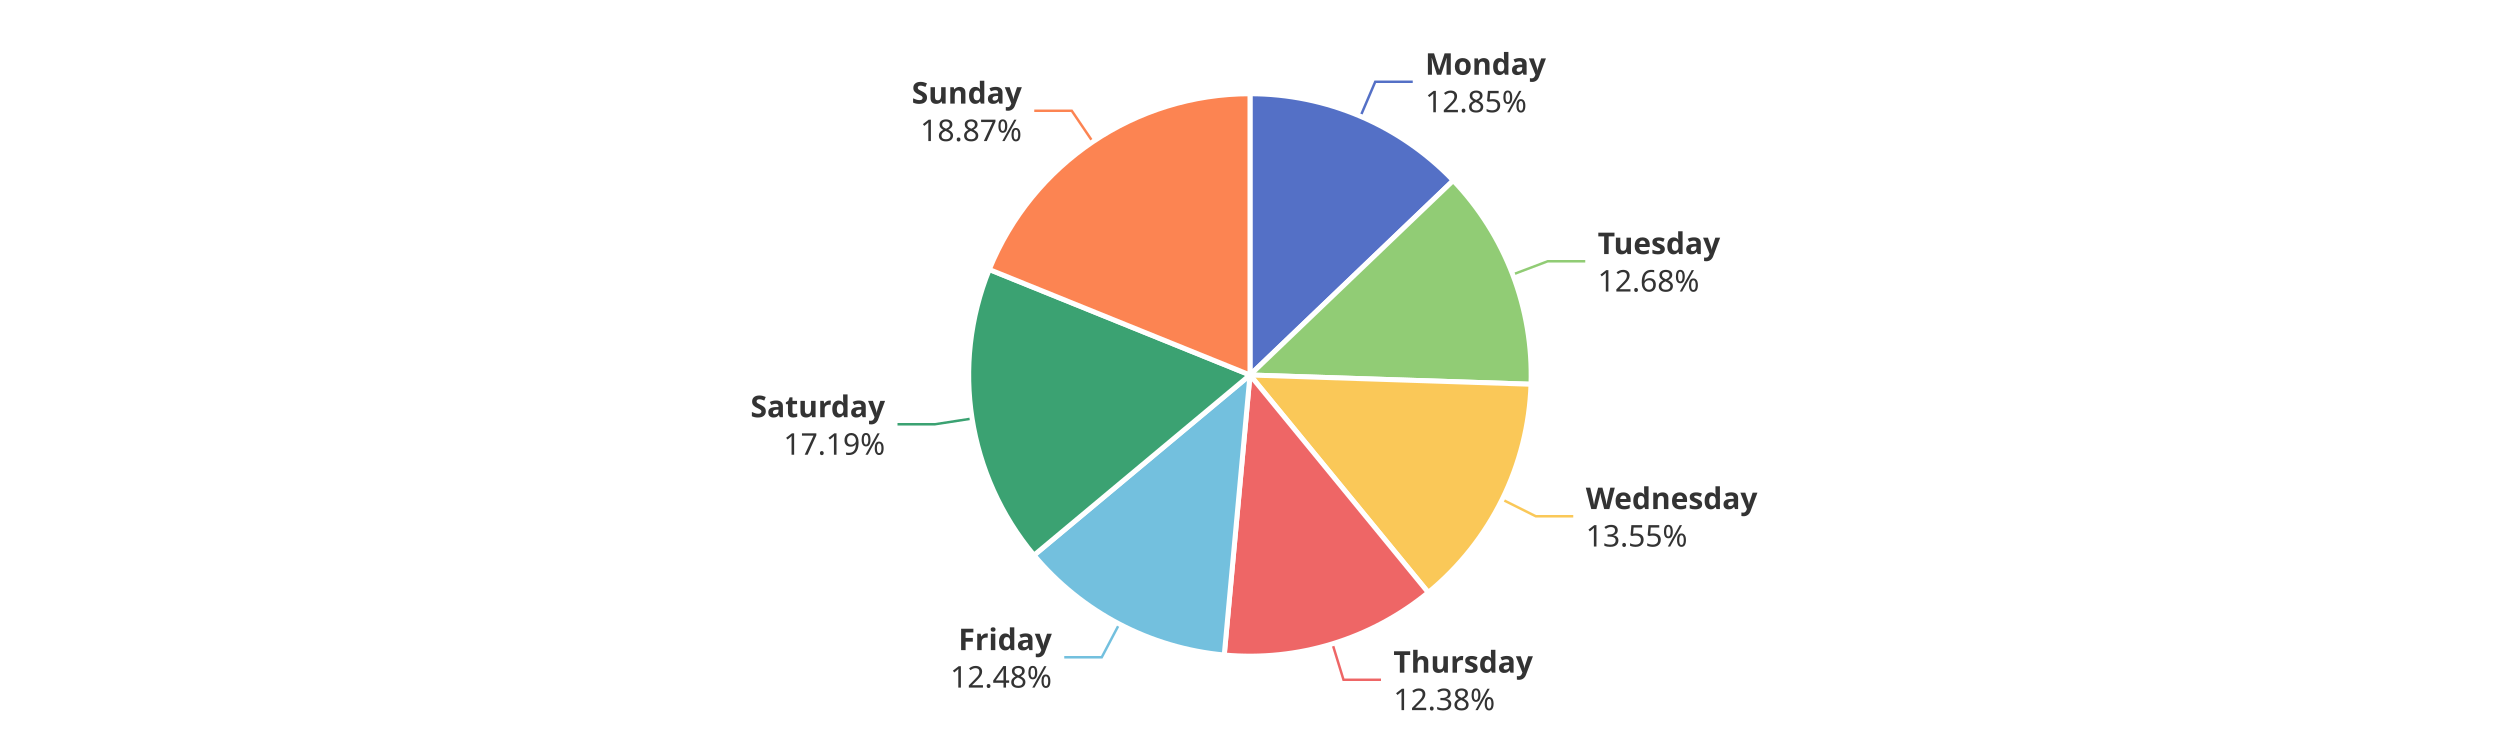
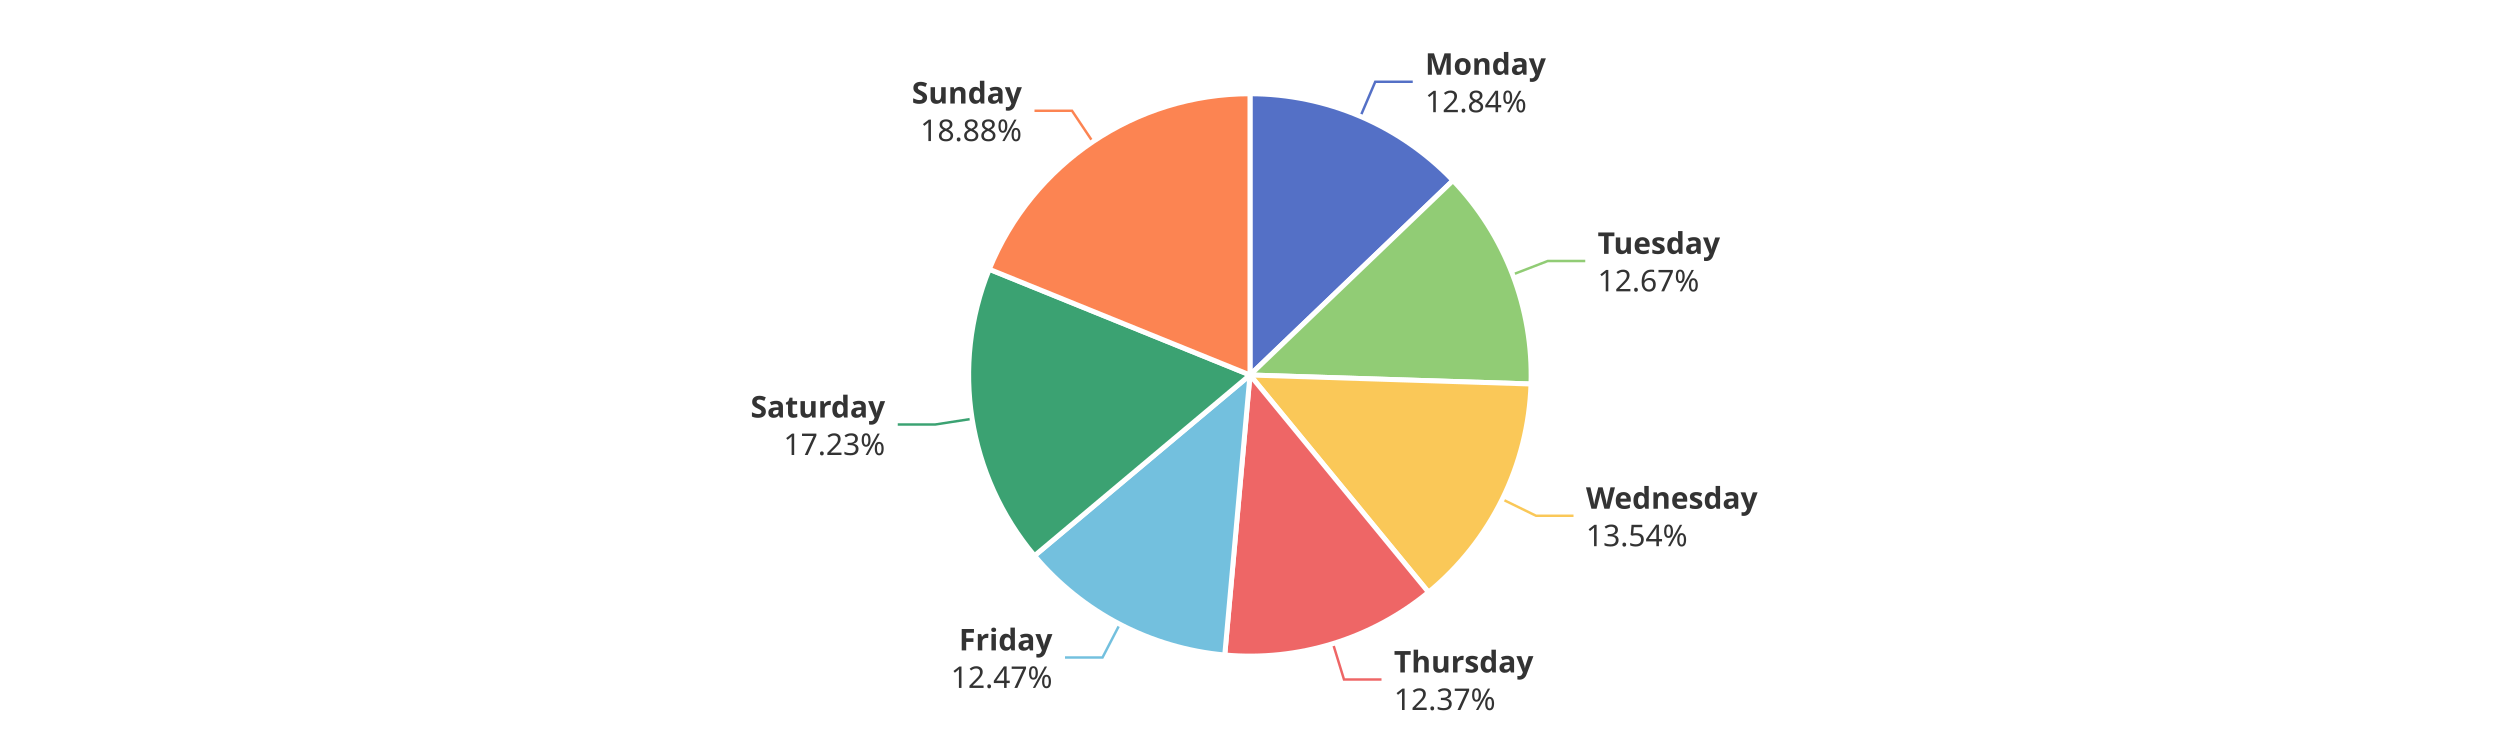
<svg xmlns="http://www.w3.org/2000/svg" width="1000" height="300" version="1.1" baseProfile="full" viewBox="0 0 1000 300">
  <rect width="1000" height="300" x="0" y="0" id="0" fill="#ffffff" />
  <polyline points="544.2 46.5 550.1 32.7 565.1 32.7" fill="none" stroke="#5470c6" />
-   <polyline points="605.1 109.8 619.1 104.5 634.1 104.5" fill="none" stroke="#91cc75" />
-   <polyline points="600.9 199.8 614.3 206.5 629.3 206.5" fill="none" stroke="#fac858" />
-   <polyline points="533 257.6 537.4 271.9 552.4 271.9" fill="none" stroke="#ee6666" />
-   <polyline points="447.7 249.6 440.7 262.9 425.7 262.9" fill="none" stroke="#73c0de" />
-   <polyline points="388.9 167.4 374 169.7 359 169.7" fill="none" stroke="#3ba272" />
-   <polyline points="437.1 56.7 428.7 44.3 413.7 44.3" fill="none" stroke="#fc8452" />
-   <path d="M500 37.5A112.5 112.5 0 0 1 581.3 72.2L500 150Z" fill="#5470c6" stroke="#fff" stroke-width="2" stroke-linejoin="round" />
-   <path d="M581.3 72.2A112.5 112.5 0 0 1 612.4 153.7L500 150Z" fill="#91cc75" stroke="#fff" stroke-width="2" stroke-linejoin="round" />
-   <path d="M612.4 153.7A112.5 112.5 0 0 1 571.3 237L500 150Z" fill="#fac858" stroke="#fff" stroke-width="2" stroke-linejoin="round" />
-   <path d="M571.3 237A112.5 112.5 0 0 1 489.7 262L500 150Z" fill="#ee6666" stroke="#fff" stroke-width="2" stroke-linejoin="round" />
-   <path d="M489.7 262A112.5 112.5 0 0 1 413.6 222.1L500 150Z" fill="#73c0de" stroke="#fff" stroke-width="2" stroke-linejoin="round" />
-   <path d="M413.6 222.1A112.5 112.5 0 0 1 395.7 107.8L500 150Z" fill="#3ba272" stroke="#fff" stroke-width="2" stroke-linejoin="round" />
-   <path d="M395.7 107.8A112.5 112.5 0 0 1 500 37.5L500 150Z" fill="#fc8452" stroke="#fff" stroke-width="2" stroke-linejoin="round" />
-   <path d="M0 -15l42.8 0l0 30l-42.8 0Z" transform="translate(570.0796 32.7469)" fill="none" />
-   <text dominant-baseline="central" text-anchor="start" style="font-size:12px;font-family:sans-serif;font-weight:bold;" y="-7.5" transform="translate(570.0796 32.7469)" fill="#333" stroke="rgb(255,255,255)" stroke-width="2" paint-order="stroke" stroke-miterlimit="2">Monday</text>
-   <text dominant-baseline="central" text-anchor="start" style="font-size:12px;font-family:sans-serif;" y="7.5" transform="translate(570.0796 32.7469)" fill="#333" stroke="rgb(255,255,255)" stroke-width="2" paint-order="stroke" stroke-miterlimit="2">12.85%</text>
-   <path d="M0 -15l46.2 0l0 30l-46.2 0Z" transform="translate(639.0929 104.4683)" fill="none" />
-   <text dominant-baseline="central" text-anchor="start" style="font-size:12px;font-family:sans-serif;font-weight:bold;" y="-7.5" transform="translate(639.0929 104.4683)" fill="#333" stroke="rgb(255,255,255)" stroke-width="2" paint-order="stroke" stroke-miterlimit="2">Tuesday</text>
-   <text dominant-baseline="central" text-anchor="start" style="font-size:12px;font-family:sans-serif;" y="7.5" transform="translate(639.0929 104.4683)" fill="#333" stroke="rgb(255,255,255)" stroke-width="2" paint-order="stroke" stroke-miterlimit="2">12.68%</text>
-   <path d="M0 -15l63.6 0l0 30l-63.6 0Z" transform="translate(634.3155 206.4644)" fill="none" />
-   <text dominant-baseline="central" text-anchor="start" style="font-size:12px;font-family:sans-serif;font-weight:bold;" y="-7.5" transform="translate(634.3155 206.4644)" fill="#333" stroke="rgb(255,255,255)" stroke-width="2" paint-order="stroke" stroke-miterlimit="2">Wednesday</text>
-   <text dominant-baseline="central" text-anchor="start" style="font-size:12px;font-family:sans-serif;" y="7.5" transform="translate(634.3155 206.4644)" fill="#333" stroke="rgb(255,255,255)" stroke-width="2" paint-order="stroke" stroke-miterlimit="2">13.55%</text>
-   <path d="M0 -15l50.2 0l0 30l-50.2 0Z" transform="translate(557.3716 271.9)" fill="none" />
-   <text dominant-baseline="central" text-anchor="start" style="font-size:12px;font-family:sans-serif;font-weight:bold;" y="-7.5" transform="translate(557.3716 271.9)" fill="#333" stroke="rgb(255,255,255)" stroke-width="2" paint-order="stroke" stroke-miterlimit="2">Thursday</text>
-   <text dominant-baseline="central" text-anchor="start" style="font-size:12px;font-family:sans-serif;" y="7.5" transform="translate(557.3716 271.9)" fill="#333" stroke="rgb(255,255,255)" stroke-width="2" paint-order="stroke" stroke-miterlimit="2">12.38%</text>
-   <path d="M-40.9 -15l40.9 0l0 30l-40.9 0Z" transform="translate(420.7342 262.8885)" fill="none" />
-   <text dominant-baseline="central" text-anchor="end" style="font-size:12px;font-family:sans-serif;font-weight:bold;" y="-7.5" transform="translate(420.7342 262.8885)" fill="#333" stroke="rgb(255,255,255)" stroke-width="2" paint-order="stroke" stroke-miterlimit="2">Friday</text>
-   <text dominant-baseline="central" text-anchor="end" style="font-size:12px;font-family:sans-serif;" y="7.5" transform="translate(420.7342 262.8885)" fill="#333" stroke="rgb(255,255,255)" stroke-width="2" paint-order="stroke" stroke-miterlimit="2">12.48%</text>
-   <path d="M-48.2 -15l48.2 0l0 30l-48.2 0Z" transform="translate(354.0352 169.7258)" fill="none" />
-   <text dominant-baseline="central" text-anchor="end" style="font-size:12px;font-family:sans-serif;font-weight:bold;" y="-7.5" transform="translate(354.0352 169.7258)" fill="#333" stroke="rgb(255,255,255)" stroke-width="2" paint-order="stroke" stroke-miterlimit="2">Saturday</text>
-   <text dominant-baseline="central" text-anchor="end" style="font-size:12px;font-family:sans-serif;" y="7.5" transform="translate(354.0352 169.7258)" fill="#333" stroke="rgb(255,255,255)" stroke-width="2" paint-order="stroke" stroke-miterlimit="2">17.19%</text>
-   <path d="M-40.9 -15l40.9 0l0 30l-40.9 0Z" transform="translate(408.7387 44.2736)" fill="none" />
-   <text dominant-baseline="central" text-anchor="end" style="font-size:12px;font-family:sans-serif;font-weight:bold;" y="-7.5" transform="translate(408.7387 44.2736)" fill="#333" stroke="rgb(255,255,255)" stroke-width="2" paint-order="stroke" stroke-miterlimit="2">Sunday</text>
-   <text dominant-baseline="central" text-anchor="end" style="font-size:12px;font-family:sans-serif;" y="7.5" transform="translate(408.7387 44.2736)" fill="#333" stroke="rgb(255,255,255)" stroke-width="2" paint-order="stroke" stroke-miterlimit="2">18.87%</text>
+   <polyline points="605.1 109.8 619.1 104.4 634.1 104.4" fill="none" stroke="#91cc75" />
+   <polyline points="600.9 199.7 614.4 206.3 629.4 206.3" fill="none" stroke="#fac858" />
+   <polyline points="533.2 257.5 537.6 271.8 552.6 271.8" fill="none" stroke="#ee6666" />
+   <polyline points="447.9 249.7 441 263 426 263" fill="none" stroke="#73c0de" />
+   <polyline points="388.9 167.5 374.1 169.8 359.1 169.8" fill="none" stroke="#3ba272" />
+   <polyline points="437.1 56.7 428.8 44.3 413.8 44.3" fill="none" stroke="#fc8452" />
+   <path d="M500 37.5A112.5 112.5 0 0 1 581.2 72.2L500 150Z" fill="#5470c6" stroke="#fff" stroke-width="2" stroke-linejoin="round" />
+   <path d="M581.2 72.2A112.5 112.5 0 0 1 612.4 153.6L500 150Z" fill="#91cc75" stroke="#fff" stroke-width="2" stroke-linejoin="round" />
+   <path d="M612.4 153.6A112.5 112.5 0 0 1 571.4 236.9L500 150Z" fill="#fac858" stroke="#fff" stroke-width="2" stroke-linejoin="round" />
+   <path d="M571.4 236.9A112.5 112.5 0 0 1 489.9 262L500 150Z" fill="#ee6666" stroke="#fff" stroke-width="2" stroke-linejoin="round" />
+   <path d="M489.9 262A112.5 112.5 0 0 1 413.8 222.3L500 150Z" fill="#73c0de" stroke="#fff" stroke-width="2" stroke-linejoin="round" />
+   <path d="M413.8 222.3A112.5 112.5 0 0 1 395.7 107.7L500 150Z" fill="#3ba272" stroke="#fff" stroke-width="2" stroke-linejoin="round" />
+   <path d="M395.7 107.7A112.5 112.5 0 0 1 500 37.5L500 150Z" fill="#fc8452" stroke="#fff" stroke-width="2" stroke-linejoin="round" />
+   <path d="M0 -15l42.8 0l0 30l-42.8 0Z" transform="translate(570.0523 32.7353)" fill="none" />
+   <text dominant-baseline="central" text-anchor="start" style="font-size:12px;font-family:sans-serif;font-weight:bold;" y="-7.5" transform="translate(570.0523 32.7353)" fill="#333" stroke="rgb(255,255,255)" stroke-width="2" paint-order="stroke" stroke-miterlimit="2">Monday</text>
+   <text dominant-baseline="central" text-anchor="start" style="font-size:12px;font-family:sans-serif;" y="7.5" transform="translate(570.0523 32.7353)" fill="#333" stroke="rgb(255,255,255)" stroke-width="2" paint-order="stroke" stroke-miterlimit="2">12.84%</text>
+   <path d="M0 -15l46.2 0l0 30l-46.2 0Z" transform="translate(639.0609 104.3848)" fill="none" />
+   <text dominant-baseline="central" text-anchor="start" style="font-size:12px;font-family:sans-serif;font-weight:bold;" y="-7.5" transform="translate(639.0609 104.3848)" fill="#333" stroke="rgb(255,255,255)" stroke-width="2" paint-order="stroke" stroke-miterlimit="2">Tuesday</text>
+   <text dominant-baseline="central" text-anchor="start" style="font-size:12px;font-family:sans-serif;" y="7.5" transform="translate(639.0609 104.3848)" fill="#333" stroke="rgb(255,255,255)" stroke-width="2" paint-order="stroke" stroke-miterlimit="2">12.67%</text>
+   <path d="M0 -15l63.6 0l0 30l-63.6 0Z" transform="translate(634.3812 206.3312)" fill="none" />
+   <text dominant-baseline="central" text-anchor="start" style="font-size:12px;font-family:sans-serif;font-weight:bold;" y="-7.5" transform="translate(634.3812 206.3312)" fill="#333" stroke="rgb(255,255,255)" stroke-width="2" paint-order="stroke" stroke-miterlimit="2">Wednesday</text>
+   <text dominant-baseline="central" text-anchor="start" style="font-size:12px;font-family:sans-serif;" y="7.5" transform="translate(634.3812 206.3312)" fill="#333" stroke="rgb(255,255,255)" stroke-width="2" paint-order="stroke" stroke-miterlimit="2">13.54%</text>
+   <path d="M0 -15l50.2 0l0 30l-50.2 0Z" transform="translate(557.5703 271.8389)" fill="none" />
+   <text dominant-baseline="central" text-anchor="start" style="font-size:12px;font-family:sans-serif;font-weight:bold;" y="-7.5" transform="translate(557.5703 271.8389)" fill="#333" stroke="rgb(255,255,255)" stroke-width="2" paint-order="stroke" stroke-miterlimit="2">Thursday</text>
+   <text dominant-baseline="central" text-anchor="start" style="font-size:12px;font-family:sans-serif;" y="7.5" transform="translate(557.5703 271.8389)" fill="#333" stroke="rgb(255,255,255)" stroke-width="2" paint-order="stroke" stroke-miterlimit="2">12.37%</text>
+   <path d="M-40.9 -15l40.9 0l0 30l-40.9 0Z" transform="translate(420.9717 263.0128)" fill="none" />
+   <text dominant-baseline="central" text-anchor="end" style="font-size:12px;font-family:sans-serif;font-weight:bold;" y="-7.5" transform="translate(420.9717 263.0128)" fill="#333" stroke="rgb(255,255,255)" stroke-width="2" paint-order="stroke" stroke-miterlimit="2">Friday</text>
+   <text dominant-baseline="central" text-anchor="end" style="font-size:12px;font-family:sans-serif;" y="7.5" transform="translate(420.9717 263.0128)" fill="#333" stroke="rgb(255,255,255)" stroke-width="2" paint-order="stroke" stroke-miterlimit="2">12.47%</text>
+   <path d="M-48.2 -15l48.2 0l0 30l-48.2 0Z" transform="translate(354.0544 169.8485)" fill="none" />
+   <text dominant-baseline="central" text-anchor="end" style="font-size:12px;font-family:sans-serif;font-weight:bold;" y="-7.5" transform="translate(354.0544 169.8485)" fill="#333" stroke="rgb(255,255,255)" stroke-width="2" paint-order="stroke" stroke-miterlimit="2">Saturday</text>
+   <text dominant-baseline="central" text-anchor="end" style="font-size:12px;font-family:sans-serif;" y="7.5" transform="translate(354.0544 169.8485)" fill="#333" stroke="rgb(255,255,255)" stroke-width="2" paint-order="stroke" stroke-miterlimit="2">17.23%</text>
+   <path d="M-40.9 -15l40.9 0l0 30l-40.9 0Z" transform="translate(408.7594 44.2596)" fill="none" />
+   <text dominant-baseline="central" text-anchor="end" style="font-size:12px;font-family:sans-serif;font-weight:bold;" y="-7.5" transform="translate(408.7594 44.2596)" fill="#333" stroke="rgb(255,255,255)" stroke-width="2" paint-order="stroke" stroke-miterlimit="2">Sunday</text>
+   <text dominant-baseline="central" text-anchor="end" style="font-size:12px;font-family:sans-serif;" y="7.5" transform="translate(408.7594 44.2596)" fill="#333" stroke="rgb(255,255,255)" stroke-width="2" paint-order="stroke" stroke-miterlimit="2">18.88%</text>
</svg>
